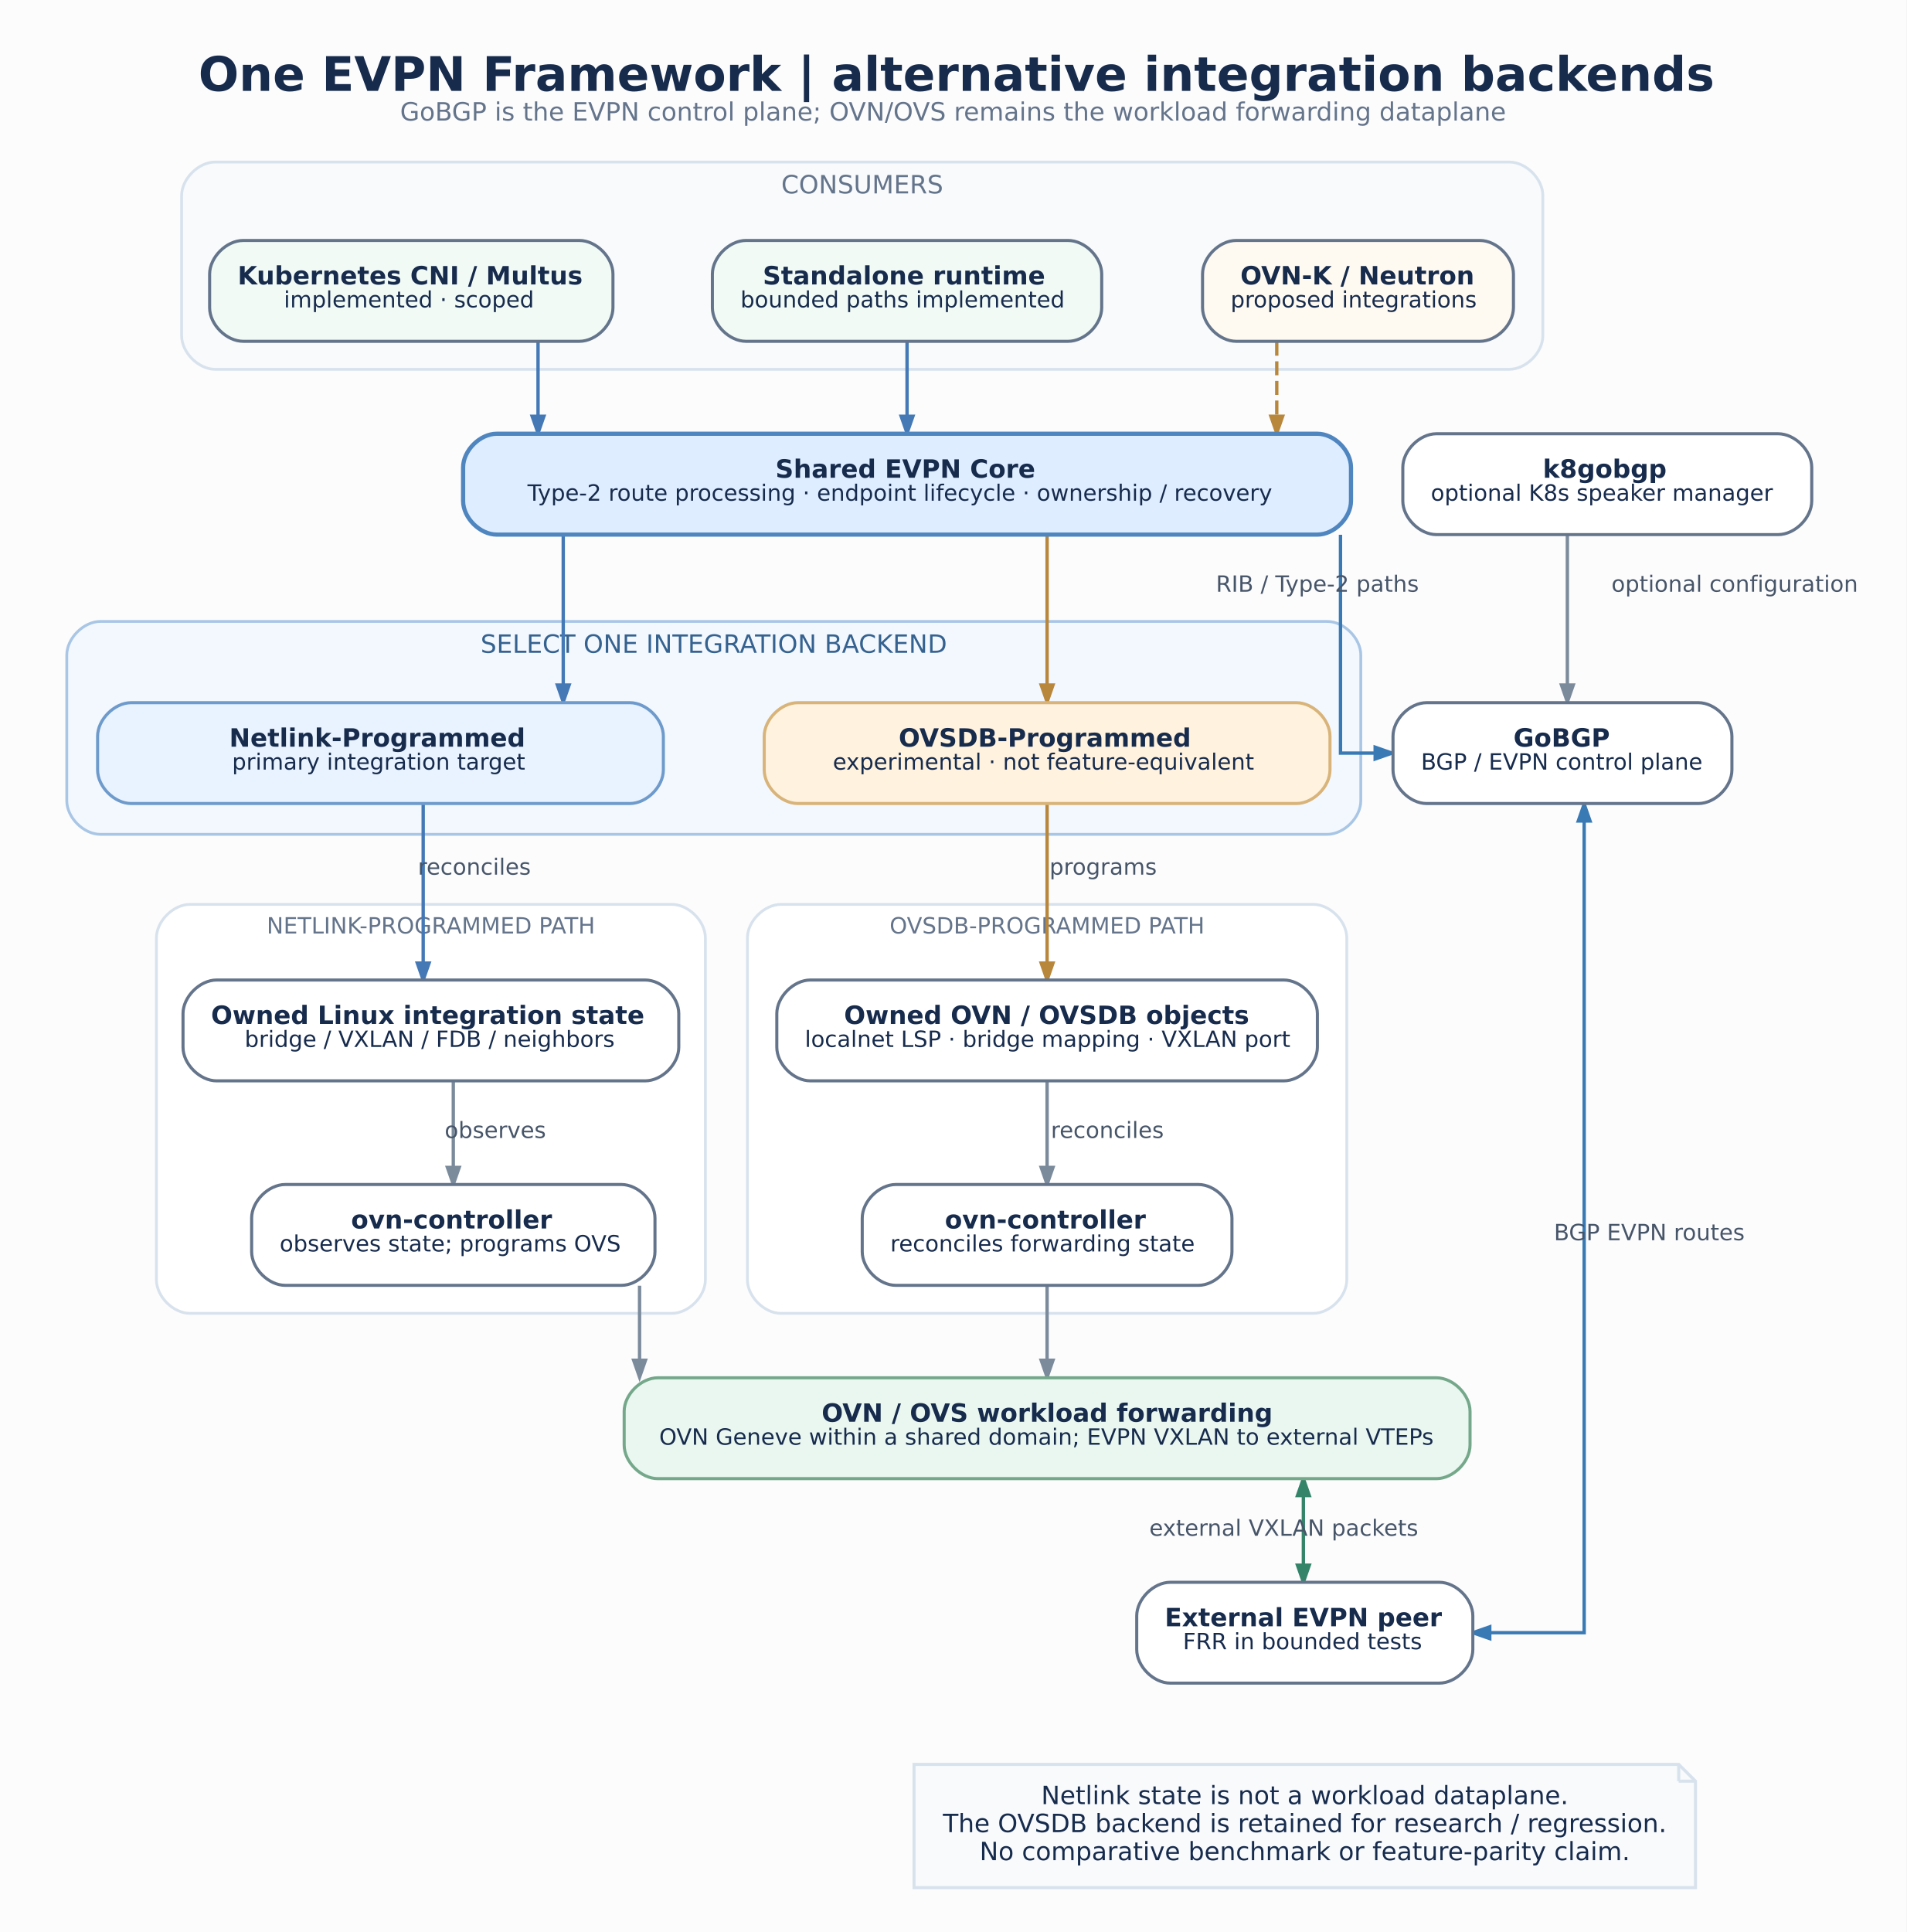
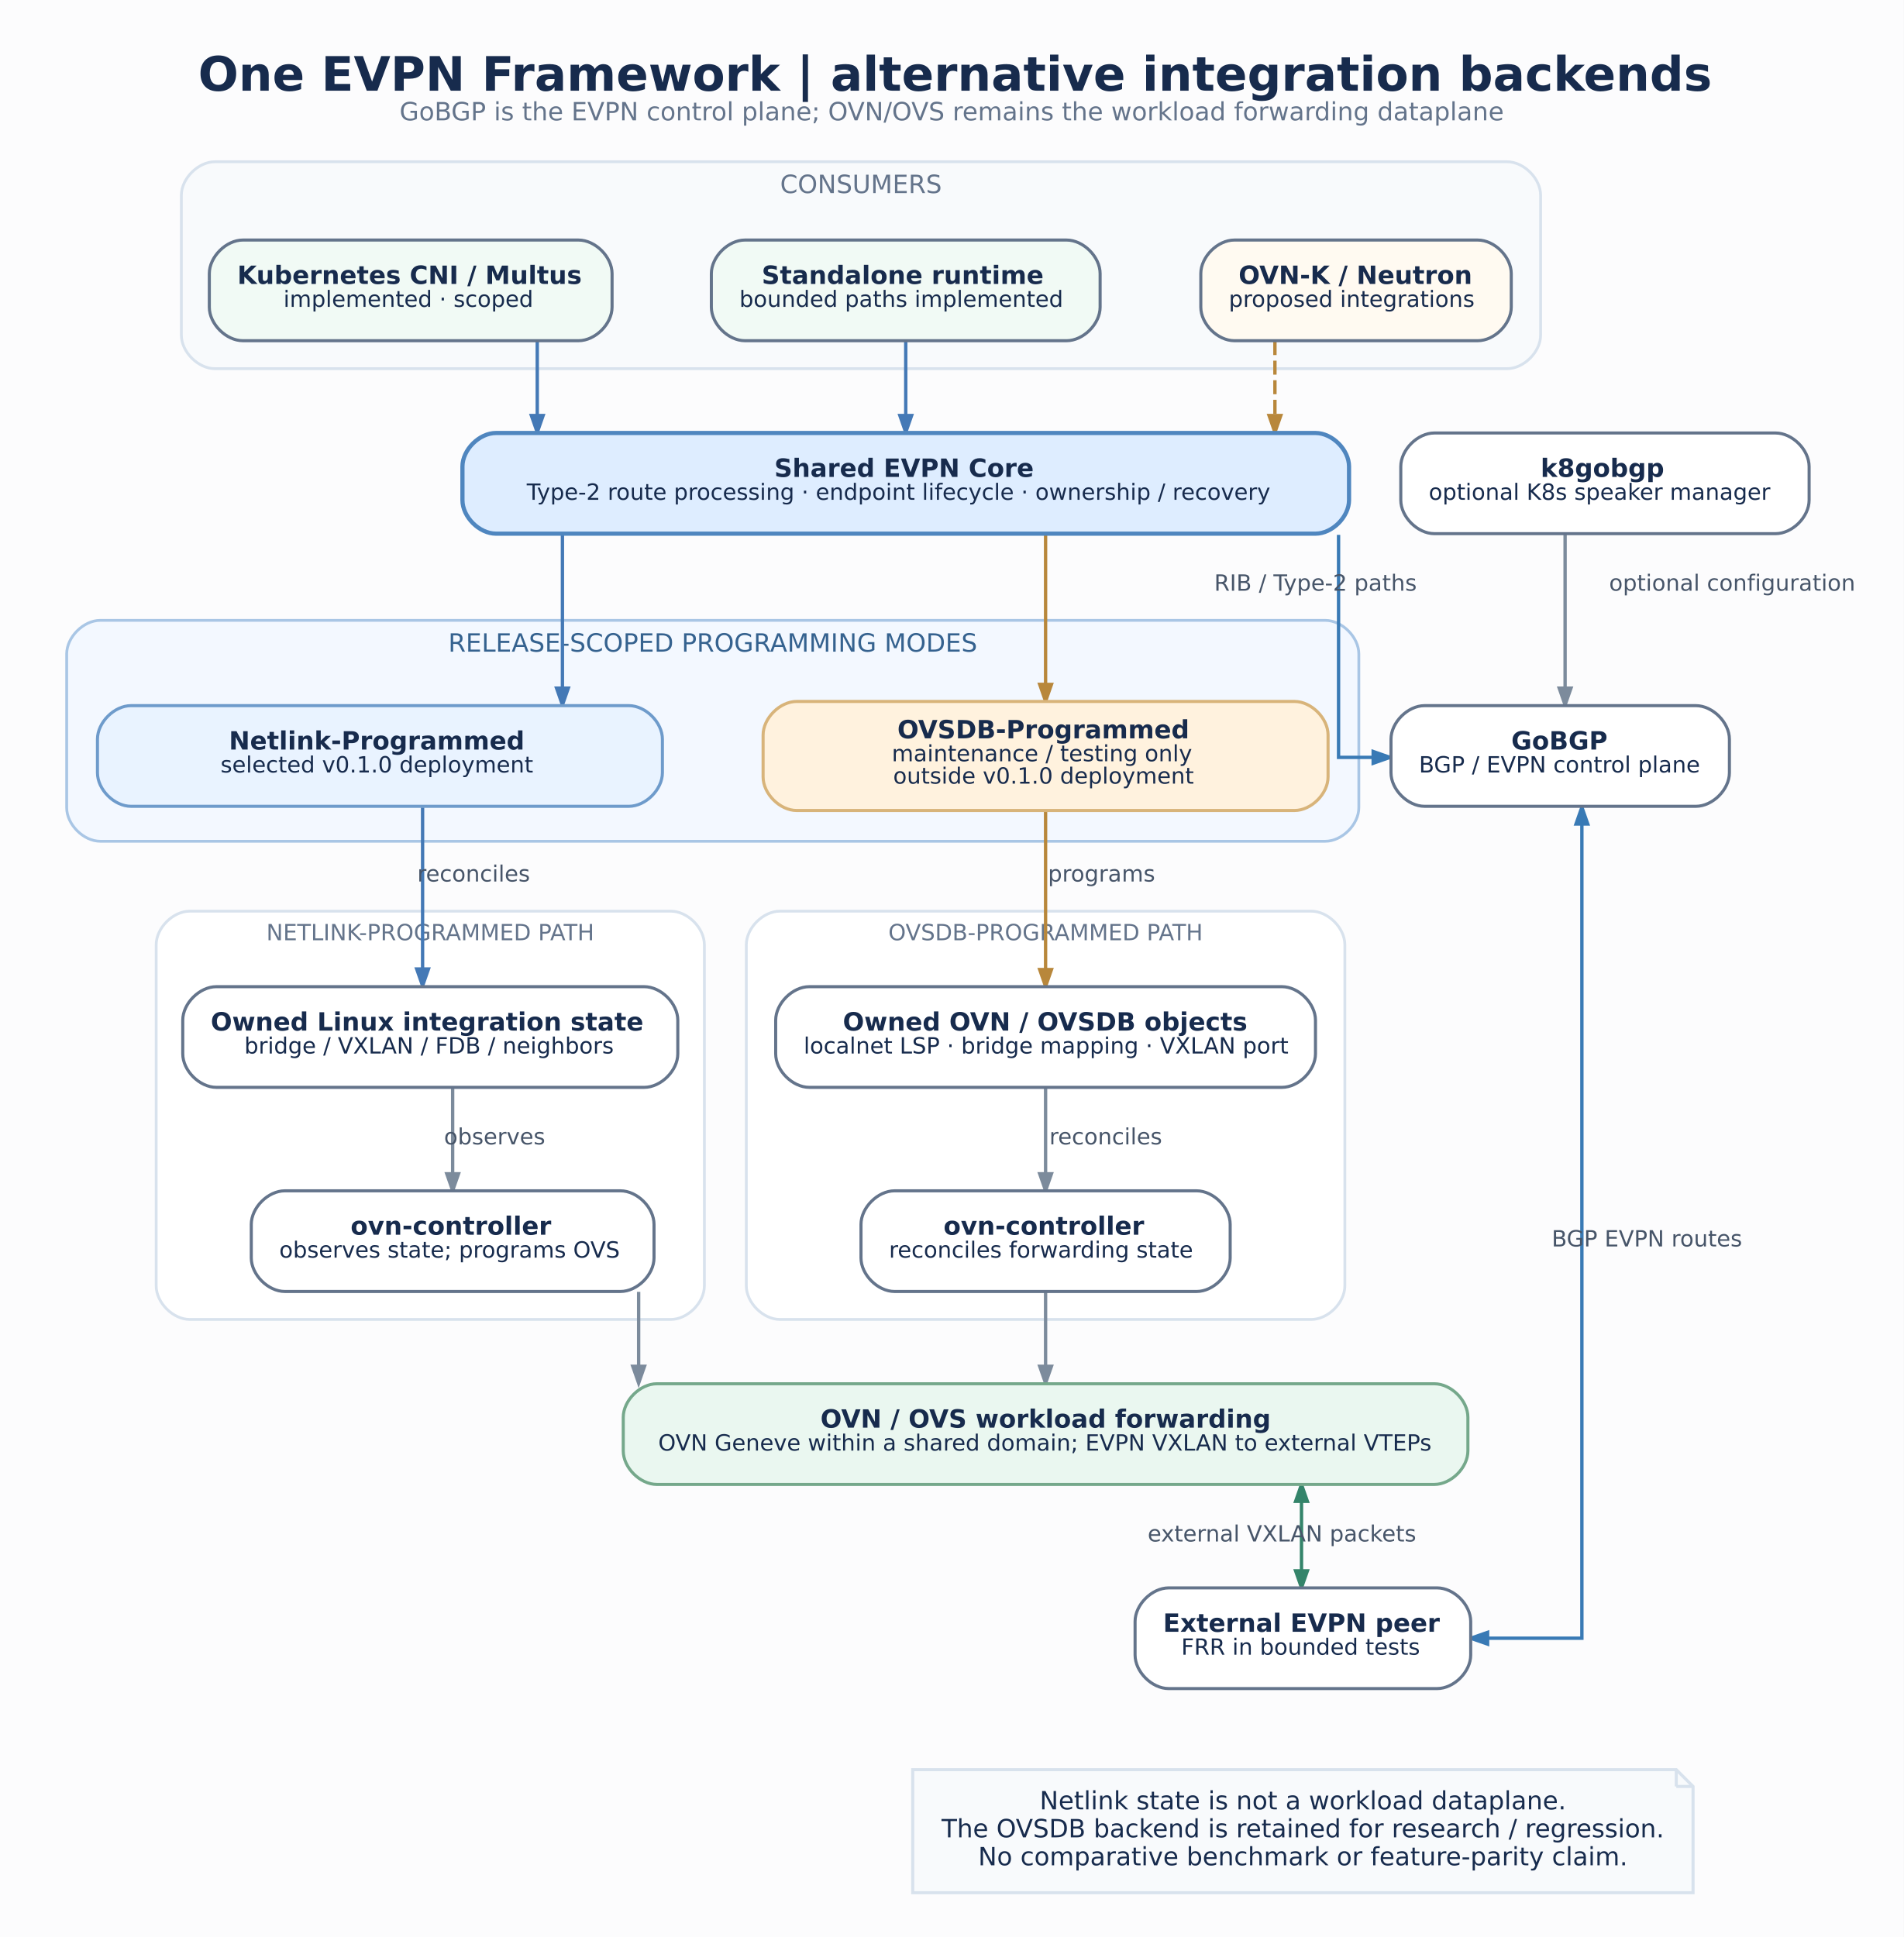
- <svg xmlns="http://www.w3.org/2000/svg" width="681pt" height="690pt" viewBox="0.00 0.00 680.68 689.68">
-   <g id="graph0" class="graph" transform="scale(1 1) rotate(0) translate(15.84 673.84)">
-     <polygon fill="#fcfcfd" stroke="transparent" points="-15.84,15.84 -15.84,-673.84 664.84,-673.84 664.84,15.84 -15.84,15.84" />
-     <text text-anchor="start" x="55" y="-641.4" font-family="DejaVu Sans" font-weight="bold" font-size="17.00" fill="#172b4d">One EVPN Framework | alternative integration backends</text>
-     <text text-anchor="start" x="127" y="-630.8" font-family="DejaVu Sans" font-size="9.00" fill="#64748b">GoBGP is the EVPN control plane; OVN/OVS remains the workload forwarding dataplane</text>
+ <svg xmlns="http://www.w3.org/2000/svg" width="681pt" height="693pt" viewBox="0.00 0.00 680.68 692.68">
+   <g id="graph0" class="graph" transform="scale(1 1) rotate(0) translate(15.84 676.84)">
+     <polygon fill="#fcfcfd" stroke="transparent" points="-15.84,15.84 -15.84,-676.84 664.84,-676.84 664.84,15.84 -15.84,15.84" />
+     <text text-anchor="start" x="55" y="-644.4" font-family="DejaVu Sans" font-weight="bold" font-size="17.00" fill="#172b4d">One EVPN Framework | alternative integration backends</text>
+     <text text-anchor="start" x="127" y="-633.8" font-family="DejaVu Sans" font-size="9.00" fill="#64748b">GoBGP is the EVPN control plane; OVN/OVS remains the workload forwarding dataplane</text>
    <g id="clust1" class="cluster">
-       <path fill="#f8fafc" stroke="#d8e2ed" d="M61,-542C61,-542 523,-542 523,-542 529,-542 535,-548 535,-554 535,-554 535,-604 535,-604 535,-610 529,-616 523,-616 523,-616 61,-616 61,-616 55,-616 49,-610 49,-604 49,-604 49,-554 49,-554 49,-548 55,-542 61,-542" />
-       <text text-anchor="middle" x="292" y="-604.8" font-family="DejaVu Sans" font-size="9.00" fill="#64748b">CONSUMERS</text>
+       <path fill="#f8fafc" stroke="#d8e2ed" d="M61,-545C61,-545 523,-545 523,-545 529,-545 535,-551 535,-557 535,-557 535,-607 535,-607 535,-613 529,-619 523,-619 523,-619 61,-619 61,-619 55,-619 49,-613 49,-607 49,-607 49,-557 49,-557 49,-551 55,-545 61,-545" />
+       <text text-anchor="middle" x="292" y="-607.8" font-family="DejaVu Sans" font-size="9.00" fill="#64748b">CONSUMERS</text>
    </g>
    <g id="clust3" class="cluster">
-       <path fill="#f3f8ff" stroke="#a9c6e5" d="M20,-376C20,-376 458,-376 458,-376 464,-376 470,-382 470,-388 470,-388 470,-440 470,-440 470,-446 464,-452 458,-452 458,-452 20,-452 20,-452 14,-452 8,-446 8,-440 8,-440 8,-388 8,-388 8,-382 14,-376 20,-376" />
-       <text text-anchor="middle" x="239" y="-440.8" font-family="DejaVu Sans" font-size="9.00" fill="#35628f">SELECT ONE INTEGRATION BACKEND</text>
+       <path fill="#f3f8ff" stroke="#a9c6e5" d="M20,-376C20,-376 458,-376 458,-376 464,-376 470,-382 470,-388 470,-388 470,-443 470,-443 470,-449 464,-455 458,-455 458,-455 20,-455 20,-455 14,-455 8,-449 8,-443 8,-443 8,-388 8,-388 8,-382 14,-376 20,-376" />
+       <text text-anchor="middle" x="239" y="-443.8" font-family="DejaVu Sans" font-size="9.00" fill="#35628f">RELEASE-SCOPED PROGRAMMING MODES</text>
    </g>
    <g id="clust5" class="cluster">
      <path fill="#ffffff" stroke="#d8e2ed" d="M52,-205C52,-205 224,-205 224,-205 230,-205 236,-211 236,-217 236,-217 236,-339 236,-339 236,-345 230,-351 224,-351 224,-351 52,-351 52,-351 46,-351 40,-345 40,-339 40,-339 40,-217 40,-217 40,-211 46,-205 52,-205" />
      <text text-anchor="middle" x="138" y="-340.6" font-family="DejaVu Sans" font-size="8.00" fill="#64748b">NETLINK-PROGRAMMED PATH</text>
    </g>
    <g id="clust6" class="cluster">
      <path fill="#ffffff" stroke="#d8e2ed" d="M263,-205C263,-205 453,-205 453,-205 459,-205 465,-211 465,-217 465,-217 465,-339 465,-339 465,-345 459,-351 453,-351 453,-351 263,-351 263,-351 257,-351 251,-345 251,-339 251,-339 251,-217 251,-217 251,-211 257,-205 263,-205" />
      <text text-anchor="middle" x="358" y="-340.6" font-family="DejaVu Sans" font-size="8.00" fill="#64748b">OVSDB-PROGRAMMED PATH</text>
    </g>
    <g id="edge6" class="edge">
-       <path fill="none" stroke="#4479b6" stroke-width="1.2" d="M176.25,-551.87C176.25,-551.87 176.25,-525.25 176.25,-525.25" />
-       <polygon fill="#4479b6" stroke="#4479b6" stroke-width="1.2" points="178.35,-525.25 176.25,-519.25 174.15,-525.25 178.35,-525.25" />
+       <path fill="none" stroke="#4479b6" stroke-width="1.2" d="M176.25,-554.87C176.25,-554.87 176.25,-528.25 176.25,-528.25" />
+       <polygon fill="#4479b6" stroke="#4479b6" stroke-width="1.2" points="178.35,-528.25 176.25,-522.25 174.15,-528.25 178.35,-528.25" />
    </g>
    <g id="edge7" class="edge">
-       <path fill="none" stroke="#4479b6" stroke-width="1.2" d="M308,-551.87C308,-551.87 308,-525.25 308,-525.25" />
-       <polygon fill="#4479b6" stroke="#4479b6" stroke-width="1.2" points="310.1,-525.25 308,-519.25 305.9,-525.25 310.1,-525.25" />
+       <path fill="none" stroke="#4479b6" stroke-width="1.2" d="M308,-554.87C308,-554.87 308,-528.25 308,-528.25" />
+       <polygon fill="#4479b6" stroke="#4479b6" stroke-width="1.2" points="310.1,-528.25 308,-522.25 305.9,-528.25 310.1,-528.25" />
    </g>
    <g id="edge8" class="edge">
-       <path fill="none" stroke="#b8873b" stroke-width="1.2" stroke-dasharray="5,2" d="M440,-551.87C440,-551.87 440,-525.25 440,-525.25" />
-       <polygon fill="#b8873b" stroke="#b8873b" stroke-width="1.2" points="442.1,-525.25 440,-519.25 437.9,-525.25 442.1,-525.25" />
+       <path fill="none" stroke="#b8873b" stroke-width="1.2" stroke-dasharray="5,2" d="M440,-554.87C440,-554.87 440,-528.25 440,-528.25" />
+       <polygon fill="#b8873b" stroke="#b8873b" stroke-width="1.2" points="442.1,-528.25 440,-522.25 437.9,-528.25 442.1,-528.25" />
    </g>
    <g id="edge9" class="edge">
-       <path fill="none" stroke="#4479b6" stroke-width="1.2" d="M185.25,-482.94C185.25,-482.94 185.25,-429.3 185.25,-429.3" />
-       <polygon fill="#4479b6" stroke="#4479b6" stroke-width="1.2" points="187.35,-429.3 185.25,-423.3 183.15,-429.3 187.35,-429.3" />
+       <path fill="none" stroke="#4479b6" stroke-width="1.2" d="M185.25,-485.66C185.25,-485.66 185.25,-430.76 185.25,-430.76" />
+       <polygon fill="#4479b6" stroke="#4479b6" stroke-width="1.2" points="187.35,-430.76 185.25,-424.76 183.15,-430.76 187.35,-430.76" />
    </g>
    <g id="edge10" class="edge">
-       <path fill="none" stroke="#b8873b" stroke-width="1.2" d="M358,-482.94C358,-482.94 358,-429.3 358,-429.3" />
-       <polygon fill="#b8873b" stroke="#b8873b" stroke-width="1.2" points="360.1,-429.3 358,-423.3 355.9,-429.3 360.1,-429.3" />
+       <path fill="none" stroke="#b8873b" stroke-width="1.2" d="M358,-485.66C358,-485.66 358,-432.09 358,-432.09" />
+       <polygon fill="#b8873b" stroke="#b8873b" stroke-width="1.2" points="360.1,-432.09 358,-426.09 355.9,-432.1 360.1,-432.09" />
    </g>
    <g id="edge15" class="edge">
-       <path fill="none" stroke="#397ab5" stroke-width="1.2" d="M462.75,-482.94C462.75,-455.13 462.75,-405 462.75,-405 462.75,-405 475.13,-405 475.13,-405" />
-       <polygon fill="#397ab5" stroke="#397ab5" stroke-width="1.2" points="475.13,-407.1 481.13,-405 475.13,-402.9 475.13,-407.1" />
-       <text text-anchor="middle" x="454.5" y="-462.6" font-family="DejaVu Sans" font-size="8.00" fill="#475569">RIB / Type-2 paths</text>
+       <path fill="none" stroke="#397ab5" stroke-width="1.2" d="M462.75,-485.57C462.75,-457.18 462.75,-406 462.75,-406 462.75,-406 475.13,-406 475.13,-406" />
+       <polygon fill="#397ab5" stroke="#397ab5" stroke-width="1.2" points="475.13,-408.1 481.13,-406 475.13,-403.9 475.13,-408.1" />
+       <text text-anchor="middle" x="454.5" y="-465.6" font-family="DejaVu Sans" font-size="8.00" fill="#475569">RIB / Type-2 paths</text>
    </g>
    <g id="edge11" class="edge">
-       <path fill="none" stroke="#4479b6" stroke-width="1.2" d="M135.25,-386.84C135.25,-386.84 135.25,-330.04 135.25,-330.04" />
-       <polygon fill="#4479b6" stroke="#4479b6" stroke-width="1.2" points="137.35,-330.04 135.25,-324.04 133.15,-330.04 137.35,-330.04" />
+       <path fill="none" stroke="#4479b6" stroke-width="1.2" d="M135.25,-388.07C135.25,-388.07 135.25,-330.32 135.25,-330.32" />
+       <polygon fill="#4479b6" stroke="#4479b6" stroke-width="1.2" points="137.35,-330.32 135.25,-324.32 133.15,-330.32 137.35,-330.32" />
      <text text-anchor="middle" x="153.5" y="-361.6" font-family="DejaVu Sans" font-size="8.00" fill="#475569">reconciles</text>
    </g>
    <g id="edge12" class="edge">
-       <path fill="none" stroke="#b8873b" stroke-width="1.2" d="M358,-386.84C358,-386.84 358,-330.04 358,-330.04" />
-       <polygon fill="#b8873b" stroke="#b8873b" stroke-width="1.2" points="360.1,-330.04 358,-324.04 355.9,-330.04 360.1,-330.04" />
+       <path fill="none" stroke="#b8873b" stroke-width="1.2" d="M358,-386.64C358,-386.64 358,-330.13 358,-330.13" />
+       <polygon fill="#b8873b" stroke="#b8873b" stroke-width="1.2" points="360.1,-330.13 358,-324.13 355.9,-330.13 360.1,-330.13" />
      <text text-anchor="middle" x="378" y="-361.6" font-family="DejaVu Sans" font-size="8.00" fill="#475569">programs</text>
    </g>
    <g id="edge4" class="edge">
      <path fill="none" stroke="#7c8b9c" stroke-width="1.2" d="M146,-287.96C146,-287.96 146,-257.09 146,-257.09" />
      <polygon fill="#7c8b9c" stroke="#7c8b9c" stroke-width="1.2" points="148.1,-257.09 146,-251.09 143.9,-257.09 148.1,-257.09" />
      <text text-anchor="middle" x="161" y="-267.6" font-family="DejaVu Sans" font-size="8.00" fill="#475569">observes</text>
    </g>
    <g id="edge13" class="edge">
      <path fill="none" stroke="#7c8b9c" stroke-width="1.2" d="M212.5,-214.87C212.5,-214.87 212.5,-188.25 212.5,-188.25" />
      <polygon fill="#7c8b9c" stroke="#7c8b9c" stroke-width="1.2" points="214.6,-188.25 212.5,-182.25 210.4,-188.25 214.6,-188.25" />
    </g>
    <g id="edge5" class="edge">
      <path fill="none" stroke="#7c8b9c" stroke-width="1.2" d="M358,-287.96C358,-287.96 358,-257.09 358,-257.09" />
      <polygon fill="#7c8b9c" stroke="#7c8b9c" stroke-width="1.2" points="360.1,-257.09 358,-251.09 355.9,-257.09 360.1,-257.09" />
      <text text-anchor="middle" x="379.5" y="-267.6" font-family="DejaVu Sans" font-size="8.00" fill="#475569">reconciles</text>
    </g>
    <g id="edge14" class="edge">
      <path fill="none" stroke="#7c8b9c" stroke-width="1.2" d="M358,-214.87C358,-214.87 358,-188.25 358,-188.25" />
      <polygon fill="#7c8b9c" stroke="#7c8b9c" stroke-width="1.2" points="360.1,-188.25 358,-182.25 355.9,-188.25 360.1,-188.25" />
    </g>
    <g id="edge18" class="edge">
      <path fill="none" stroke="#34846a" stroke-width="1.2" d="M449.5,-139.96C449.5,-139.96 449.5,-115.09 449.5,-115.09" />
      <polygon fill="#34846a" stroke="#34846a" stroke-width="1.2" points="451.6,-115.09 449.5,-109.09 447.4,-115.09 451.6,-115.09" />
      <polygon fill="#34846a" stroke="#34846a" stroke-width="1.2" points="447.4,-139.96 449.5,-145.96 451.6,-139.96 447.4,-139.96" />
      <text text-anchor="middle" x="442.5" y="-125.6" font-family="DejaVu Sans" font-size="8.00" fill="#475569">external VXLAN packets</text>
    </g>
    <g id="edge17" class="edge">
-       <path fill="none" stroke="#397ab5" stroke-width="1.2" d="M549.75,-380.76C549.75,-380.76 549.75,-91 549.75,-91 549.75,-91 516.04,-91 516.04,-91" />
-       <polygon fill="#397ab5" stroke="#397ab5" stroke-width="1.2" points="547.65,-380.76 549.75,-386.76 551.85,-380.76 547.65,-380.76" />
+       <path fill="none" stroke="#397ab5" stroke-width="1.2" d="M549.75,-382.17C549.75,-382.17 549.75,-91 549.75,-91 549.75,-91 516.04,-91 516.04,-91" />
+       <polygon fill="#397ab5" stroke="#397ab5" stroke-width="1.2" points="547.65,-382.17 549.75,-388.17 551.85,-382.17 547.65,-382.17" />
      <polygon fill="#397ab5" stroke="#397ab5" stroke-width="1.2" points="516.04,-88.9 510.04,-91 516.04,-93.1 516.04,-88.9" />
      <text text-anchor="middle" x="573" y="-231.1" font-family="DejaVu Sans" font-size="8.00" fill="#475569">BGP EVPN routes</text>
    </g>
    <g id="edge16" class="edge">
-       <path fill="none" stroke="#7c8b9c" stroke-width="1.2" d="M543.75,-482.94C543.75,-482.94 543.75,-429.3 543.75,-429.3" />
-       <polygon fill="#7c8b9c" stroke="#7c8b9c" stroke-width="1.2" points="545.85,-429.3 543.75,-423.3 541.65,-429.3 545.85,-429.3" />
-       <text text-anchor="middle" x="603.5" y="-462.6" font-family="DejaVu Sans" font-size="8.00" fill="#475569">optional configuration</text>
+       <path fill="none" stroke="#7c8b9c" stroke-width="1.2" d="M543.75,-485.66C543.75,-485.66 543.75,-430.76 543.75,-430.76" />
+       <polygon fill="#7c8b9c" stroke="#7c8b9c" stroke-width="1.2" points="545.85,-430.76 543.75,-424.76 541.65,-430.76 545.85,-430.76" />
+       <text text-anchor="middle" x="603.5" y="-465.6" font-family="DejaVu Sans" font-size="8.00" fill="#475569">optional configuration</text>
    </g>
    <g id="node1" class="node">
-       <path fill="#f1faf5" stroke="#64748b" stroke-width="1.1" d="M191,-588C191,-588 71,-588 71,-588 65,-588 59,-582 59,-576 59,-576 59,-564 59,-564 59,-558 65,-552 71,-552 71,-552 191,-552 191,-552 197,-552 203,-558 203,-564 203,-564 203,-576 203,-576 203,-582 197,-588 191,-588" />
-       <text text-anchor="start" x="69" y="-572.3" font-family="DejaVu Sans" font-weight="bold" font-size="9.00" fill="#172b4d">Kubernetes CNI / Multus</text>
-       <text text-anchor="start" x="85.5" y="-564.1" font-family="DejaVu Sans" font-size="8.00" fill="#172b4d">implemented · scoped</text>
+       <path fill="#f1faf5" stroke="#64748b" stroke-width="1.1" d="M191,-591C191,-591 71,-591 71,-591 65,-591 59,-585 59,-579 59,-579 59,-567 59,-567 59,-561 65,-555 71,-555 71,-555 191,-555 191,-555 197,-555 203,-561 203,-567 203,-567 203,-579 203,-579 203,-585 197,-591 191,-591" />
+       <text text-anchor="start" x="69" y="-575.3" font-family="DejaVu Sans" font-weight="bold" font-size="9.00" fill="#172b4d">Kubernetes CNI / Multus</text>
+       <text text-anchor="start" x="85.5" y="-567.1" font-family="DejaVu Sans" font-size="8.00" fill="#172b4d">implemented · scoped</text>
    </g>
    <g id="node2" class="node">
-       <path fill="#f1faf5" stroke="#64748b" stroke-width="1.1" d="M365.5,-588C365.5,-588 250.5,-588 250.5,-588 244.5,-588 238.5,-582 238.5,-576 238.5,-576 238.5,-564 238.5,-564 238.5,-558 244.5,-552 250.5,-552 250.5,-552 365.5,-552 365.5,-552 371.5,-552 377.5,-558 377.5,-564 377.5,-564 377.5,-576 377.5,-576 377.5,-582 371.5,-588 365.5,-588" />
-       <text text-anchor="start" x="256.5" y="-572.3" font-family="DejaVu Sans" font-weight="bold" font-size="9.00" fill="#172b4d">Standalone runtime</text>
-       <text text-anchor="start" x="248.5" y="-564.1" font-family="DejaVu Sans" font-size="8.00" fill="#172b4d">bounded paths implemented</text>
+       <path fill="#f1faf5" stroke="#64748b" stroke-width="1.1" d="M365.5,-591C365.5,-591 250.5,-591 250.5,-591 244.5,-591 238.5,-585 238.5,-579 238.5,-579 238.5,-567 238.5,-567 238.5,-561 244.5,-555 250.5,-555 250.5,-555 365.5,-555 365.5,-555 371.5,-555 377.5,-561 377.5,-567 377.5,-567 377.5,-579 377.5,-579 377.5,-585 371.5,-591 365.5,-591" />
+       <text text-anchor="start" x="256.5" y="-575.3" font-family="DejaVu Sans" font-weight="bold" font-size="9.00" fill="#172b4d">Standalone runtime</text>
+       <text text-anchor="start" x="248.5" y="-567.1" font-family="DejaVu Sans" font-size="8.00" fill="#172b4d">bounded paths implemented</text>
    </g>
    <g id="node3" class="node">
-       <path fill="#fffaf1" stroke="#64748b" stroke-width="1.1" d="M512.5,-588C512.5,-588 425.5,-588 425.5,-588 419.5,-588 413.5,-582 413.5,-576 413.5,-576 413.5,-564 413.5,-564 413.5,-558 419.5,-552 425.5,-552 425.5,-552 512.5,-552 512.5,-552 518.5,-552 524.5,-558 524.5,-564 524.5,-564 524.5,-576 524.5,-576 524.5,-582 518.5,-588 512.5,-588" />
-       <text text-anchor="start" x="427" y="-572.3" font-family="DejaVu Sans" font-weight="bold" font-size="9.00" fill="#172b4d">OVN-K / Neutron</text>
-       <text text-anchor="start" x="423.5" y="-564.1" font-family="DejaVu Sans" font-size="8.00" fill="#172b4d">proposed integrations</text>
+       <path fill="#fffaf1" stroke="#64748b" stroke-width="1.1" d="M512.5,-591C512.5,-591 425.5,-591 425.5,-591 419.5,-591 413.5,-585 413.5,-579 413.5,-579 413.5,-567 413.5,-567 413.5,-561 419.5,-555 425.5,-555 425.5,-555 512.5,-555 512.5,-555 518.5,-555 524.5,-561 524.5,-567 524.5,-567 524.5,-579 524.5,-579 524.5,-585 518.5,-591 512.5,-591" />
+       <text text-anchor="start" x="427" y="-575.3" font-family="DejaVu Sans" font-weight="bold" font-size="9.00" fill="#172b4d">OVN-K / Neutron</text>
+       <text text-anchor="start" x="423.5" y="-567.1" font-family="DejaVu Sans" font-size="8.00" fill="#172b4d">proposed integrations</text>
    </g>
    <g id="node4" class="node">
-       <path fill="#deedff" stroke="#4f86bf" stroke-width="1.5" d="M454.5,-519C454.5,-519 161.5,-519 161.5,-519 155.5,-519 149.5,-513 149.5,-507 149.5,-507 149.5,-495 149.5,-495 149.5,-489 155.5,-483 161.5,-483 161.5,-483 454.5,-483 454.5,-483 460.5,-483 466.5,-489 466.5,-495 466.5,-495 466.5,-507 466.5,-507 466.5,-513 460.5,-519 454.5,-519" />
-       <text text-anchor="start" x="261" y="-503.3" font-family="DejaVu Sans" font-weight="bold" font-size="9.00" fill="#172b4d">Shared EVPN Core</text>
-       <text text-anchor="start" x="172.5" y="-495.1" font-family="DejaVu Sans" font-size="8.00" fill="#172b4d">Type-2 route processing · endpoint lifecycle · ownership / recovery</text>
+       <path fill="#deedff" stroke="#4f86bf" stroke-width="1.5" d="M454.5,-522C454.5,-522 161.5,-522 161.5,-522 155.5,-522 149.5,-516 149.5,-510 149.5,-510 149.5,-498 149.5,-498 149.5,-492 155.5,-486 161.5,-486 161.5,-486 454.5,-486 454.5,-486 460.5,-486 466.5,-492 466.5,-498 466.5,-498 466.5,-510 466.5,-510 466.5,-516 460.5,-522 454.5,-522" />
+       <text text-anchor="start" x="261" y="-506.3" font-family="DejaVu Sans" font-weight="bold" font-size="9.00" fill="#172b4d">Shared EVPN Core</text>
+       <text text-anchor="start" x="172.5" y="-498.1" font-family="DejaVu Sans" font-size="8.00" fill="#172b4d">Type-2 route processing · endpoint lifecycle · ownership / recovery</text>
    </g>
    <g id="node5" class="node">
-       <path fill="#e9f3ff" stroke="#6e9bcb" stroke-width="1.1" d="M209,-423C209,-423 31,-423 31,-423 25,-423 19,-417 19,-411 19,-411 19,-399 19,-399 19,-393 25,-387 31,-387 31,-387 209,-387 209,-387 215,-387 221,-393 221,-399 221,-399 221,-411 221,-411 221,-417 215,-423 209,-423" />
-       <text text-anchor="start" x="66" y="-407.3" font-family="DejaVu Sans" font-weight="bold" font-size="9.00" fill="#172b4d">Netlink-Programmed</text>
-       <text text-anchor="start" x="67" y="-399.1" font-family="DejaVu Sans" font-size="8.00" fill="#172b4d">primary integration target</text>
+       <path fill="#e9f3ff" stroke="#6e9bcb" stroke-width="1.1" d="M209,-424.5C209,-424.5 31,-424.5 31,-424.5 25,-424.5 19,-418.5 19,-412.5 19,-412.5 19,-400.5 19,-400.5 19,-394.5 25,-388.5 31,-388.5 31,-388.5 209,-388.5 209,-388.5 215,-388.5 221,-394.5 221,-400.5 221,-400.5 221,-412.5 221,-412.5 221,-418.5 215,-424.5 209,-424.5" />
+       <text text-anchor="start" x="66" y="-408.8" font-family="DejaVu Sans" font-weight="bold" font-size="9.00" fill="#172b4d">Netlink-Programmed</text>
+       <text text-anchor="start" x="63" y="-400.6" font-family="DejaVu Sans" font-size="8.00" fill="#172b4d">selected v0.1.0 deployment</text>
    </g>
    <g id="node6" class="node">
-       <path fill="#fff2de" stroke="#d8b47a" stroke-width="1.1" d="M447,-423C447,-423 269,-423 269,-423 263,-423 257,-417 257,-411 257,-411 257,-399 257,-399 257,-393 263,-387 269,-387 269,-387 447,-387 447,-387 453,-387 459,-393 459,-399 459,-399 459,-411 459,-411 459,-417 453,-423 447,-423" />
-       <text text-anchor="start" x="305" y="-407.3" font-family="DejaVu Sans" font-weight="bold" font-size="9.00" fill="#172b4d">OVSDB-Programmed</text>
-       <text text-anchor="start" x="281.5" y="-399.1" font-family="DejaVu Sans" font-size="8.00" fill="#172b4d">experimental · not feature-equivalent</text>
+       <path fill="#fff2de" stroke="#d8b47a" stroke-width="1.1" d="M447,-426C447,-426 269,-426 269,-426 263,-426 257,-420 257,-414 257,-414 257,-399 257,-399 257,-393 263,-387 269,-387 269,-387 447,-387 447,-387 453,-387 459,-393 459,-399 459,-399 459,-414 459,-414 459,-420 453,-426 447,-426" />
+       <text text-anchor="start" x="305" y="-412.8" font-family="DejaVu Sans" font-weight="bold" font-size="9.00" fill="#172b4d">OVSDB-Programmed</text>
+       <text text-anchor="start" x="303" y="-404.6" font-family="DejaVu Sans" font-size="8.00" fill="#172b4d">maintenance / testing only</text>
+       <text text-anchor="start" x="303.5" y="-396.6" font-family="DejaVu Sans" font-size="8.00" fill="#172b4d">outside v0.1.0 deployment</text>
    </g>
    <g id="node7" class="node">
      <path fill="white" stroke="#64748b" stroke-width="1.1" d="M214.5,-324C214.5,-324 61.5,-324 61.5,-324 55.5,-324 49.5,-318 49.5,-312 49.5,-312 49.5,-300 49.5,-300 49.5,-294 55.5,-288 61.5,-288 61.5,-288 214.5,-288 214.5,-288 220.5,-288 226.5,-294 226.5,-300 226.5,-300 226.5,-312 226.5,-312 226.5,-318 220.5,-324 214.5,-324" />
      <text text-anchor="start" x="59.5" y="-308.3" font-family="DejaVu Sans" font-weight="bold" font-size="9.00" fill="#172b4d">Owned Linux integration state</text>
      <text text-anchor="start" x="71.5" y="-300.1" font-family="DejaVu Sans" font-size="8.00" fill="#172b4d">bridge / VXLAN / FDB / neighbors</text>
    </g>
    <g id="node8" class="node">
      <path fill="white" stroke="#64748b" stroke-width="1.1" d="M206,-251C206,-251 86,-251 86,-251 80,-251 74,-245 74,-239 74,-239 74,-227 74,-227 74,-221 80,-215 86,-215 86,-215 206,-215 206,-215 212,-215 218,-221 218,-227 218,-227 218,-239 218,-239 218,-245 212,-251 206,-251" />
      <text text-anchor="start" x="109.5" y="-235.3" font-family="DejaVu Sans" font-weight="bold" font-size="9.00" fill="#172b4d">ovn-controller</text>
      <text text-anchor="start" x="84" y="-227.1" font-family="DejaVu Sans" font-size="8.00" fill="#172b4d">observes state; programs OVS</text>
    </g>
    <g id="node9" class="node">
      <path fill="white" stroke="#64748b" stroke-width="1.1" d="M442.5,-324C442.5,-324 273.5,-324 273.5,-324 267.5,-324 261.5,-318 261.5,-312 261.5,-312 261.5,-300 261.5,-300 261.5,-294 267.5,-288 273.5,-288 273.5,-288 442.5,-288 442.5,-288 448.5,-288 454.5,-294 454.5,-300 454.5,-300 454.5,-312 454.5,-312 454.5,-318 448.5,-324 442.5,-324" />
      <text text-anchor="start" x="285.5" y="-308.3" font-family="DejaVu Sans" font-weight="bold" font-size="9.00" fill="#172b4d">Owned OVN / OVSDB objects</text>
      <text text-anchor="start" x="271.5" y="-300.1" font-family="DejaVu Sans" font-size="8.00" fill="#172b4d">localnet LSP · bridge mapping · VXLAN port</text>
    </g>
    <g id="node10" class="node">
      <path fill="white" stroke="#64748b" stroke-width="1.1" d="M412,-251C412,-251 304,-251 304,-251 298,-251 292,-245 292,-239 292,-239 292,-227 292,-227 292,-221 298,-215 304,-215 304,-215 412,-215 412,-215 418,-215 424,-221 424,-227 424,-227 424,-239 424,-239 424,-245 418,-251 412,-251" />
      <text text-anchor="start" x="321.5" y="-235.3" font-family="DejaVu Sans" font-weight="bold" font-size="9.00" fill="#172b4d">ovn-controller</text>
      <text text-anchor="start" x="302" y="-227.1" font-family="DejaVu Sans" font-size="8.00" fill="#172b4d">reconciles forwarding state</text>
    </g>
    <g id="node11" class="node">
      <path fill="#eaf7f0" stroke="#75a88b" stroke-width="1.1" d="M497,-182C497,-182 219,-182 219,-182 213,-182 207,-176 207,-170 207,-170 207,-158 207,-158 207,-152 213,-146 219,-146 219,-146 497,-146 497,-146 503,-146 509,-152 509,-158 509,-158 509,-170 509,-170 509,-176 503,-182 497,-182" />
      <text text-anchor="start" x="277.5" y="-166.3" font-family="DejaVu Sans" font-weight="bold" font-size="9.00" fill="#172b4d">OVN / OVS workload forwarding</text>
      <text text-anchor="start" x="219.5" y="-158.1" font-family="DejaVu Sans" font-size="8.00" fill="#172b4d">OVN Geneve within a shared domain; EVPN VXLAN to external VTEPs</text>
    </g>
    <g id="node12" class="node">
-       <path fill="white" stroke="#64748b" stroke-width="1.1" d="M590.5,-423C590.5,-423 493.5,-423 493.5,-423 487.5,-423 481.5,-417 481.5,-411 481.5,-411 481.5,-399 481.5,-399 481.5,-393 487.5,-387 493.5,-387 493.5,-387 590.5,-387 590.5,-387 596.5,-387 602.5,-393 602.5,-399 602.5,-399 602.5,-411 602.5,-411 602.5,-417 596.5,-423 590.5,-423" />
-       <text text-anchor="start" x="524.5" y="-407.3" font-family="DejaVu Sans" font-weight="bold" font-size="9.00" fill="#172b4d">GoBGP</text>
-       <text text-anchor="start" x="491.5" y="-399.1" font-family="DejaVu Sans" font-size="8.00" fill="#172b4d">BGP / EVPN control plane</text>
+       <path fill="white" stroke="#64748b" stroke-width="1.1" d="M590.5,-424.5C590.5,-424.5 493.5,-424.5 493.5,-424.5 487.5,-424.5 481.5,-418.5 481.5,-412.5 481.5,-412.5 481.5,-400.5 481.5,-400.5 481.5,-394.5 487.5,-388.5 493.5,-388.5 493.5,-388.5 590.5,-388.5 590.5,-388.5 596.5,-388.5 602.5,-394.5 602.5,-400.5 602.5,-400.5 602.5,-412.5 602.5,-412.5 602.5,-418.5 596.5,-424.5 590.5,-424.5" />
+       <text text-anchor="start" x="524.5" y="-408.8" font-family="DejaVu Sans" font-weight="bold" font-size="9.00" fill="#172b4d">GoBGP</text>
+       <text text-anchor="start" x="491.5" y="-400.6" font-family="DejaVu Sans" font-size="8.00" fill="#172b4d">BGP / EVPN control plane</text>
    </g>
    <g id="node13" class="node">
-       <path fill="white" stroke="#64748b" stroke-width="1.1" d="M619,-519C619,-519 497,-519 497,-519 491,-519 485,-513 485,-507 485,-507 485,-495 485,-495 485,-489 491,-483 497,-483 497,-483 619,-483 619,-483 625,-483 631,-489 631,-495 631,-495 631,-507 631,-507 631,-513 625,-519 619,-519" />
-       <text text-anchor="start" x="535" y="-503.3" font-family="DejaVu Sans" font-weight="bold" font-size="9.00" fill="#172b4d">k8gobgp</text>
-       <text text-anchor="start" x="495" y="-495.1" font-family="DejaVu Sans" font-size="8.00" fill="#172b4d">optional K8s speaker manager</text>
+       <path fill="white" stroke="#64748b" stroke-width="1.1" d="M619,-522C619,-522 497,-522 497,-522 491,-522 485,-516 485,-510 485,-510 485,-498 485,-498 485,-492 491,-486 497,-486 497,-486 619,-486 619,-486 625,-486 631,-492 631,-498 631,-498 631,-510 631,-510 631,-516 625,-522 619,-522" />
+       <text text-anchor="start" x="535" y="-506.3" font-family="DejaVu Sans" font-weight="bold" font-size="9.00" fill="#172b4d">k8gobgp</text>
+       <text text-anchor="start" x="495" y="-498.1" font-family="DejaVu Sans" font-size="8.00" fill="#172b4d">optional K8s speaker manager</text>
    </g>
    <g id="node14" class="node">
      <path fill="white" stroke="#64748b" stroke-width="1.1" d="M498,-109C498,-109 402,-109 402,-109 396,-109 390,-103 390,-97 390,-97 390,-85 390,-85 390,-79 396,-73 402,-73 402,-73 498,-73 498,-73 504,-73 510,-79 510,-85 510,-85 510,-97 510,-97 510,-103 504,-109 498,-109" />
      <text text-anchor="start" x="400" y="-93.3" font-family="DejaVu Sans" font-weight="bold" font-size="9.00" fill="#172b4d">External EVPN peer</text>
      <text text-anchor="start" x="406.5" y="-85.1" font-family="DejaVu Sans" font-size="8.00" fill="#172b4d">FRR in bounded tests</text>
    </g>
    <g id="node15" class="node">
      <polygon fill="#f8fafc" stroke="#d8e2ed" stroke-width="1.1" points="583.5,-44 310.5,-44 310.5,0 589.5,0 589.5,-38 583.5,-44" />
      <polyline fill="none" stroke="#d8e2ed" stroke-width="1.1" points="583.5,-44 583.5,-38 " />
      <polyline fill="none" stroke="#d8e2ed" stroke-width="1.1" points="589.5,-38 583.5,-38 " />
      <text text-anchor="middle" x="450" y="-29.8" font-family="DejaVu Sans" font-size="9.00" fill="#172b4d">Netlink state is not a workload dataplane.</text>
      <text text-anchor="middle" x="450" y="-19.8" font-family="DejaVu Sans" font-size="9.00" fill="#172b4d">The OVSDB backend is retained for research / regression.</text>
      <text text-anchor="middle" x="450" y="-9.8" font-family="DejaVu Sans" font-size="9.00" fill="#172b4d">No comparative benchmark or feature-parity claim.</text>
    </g>
  </g>
</svg>
